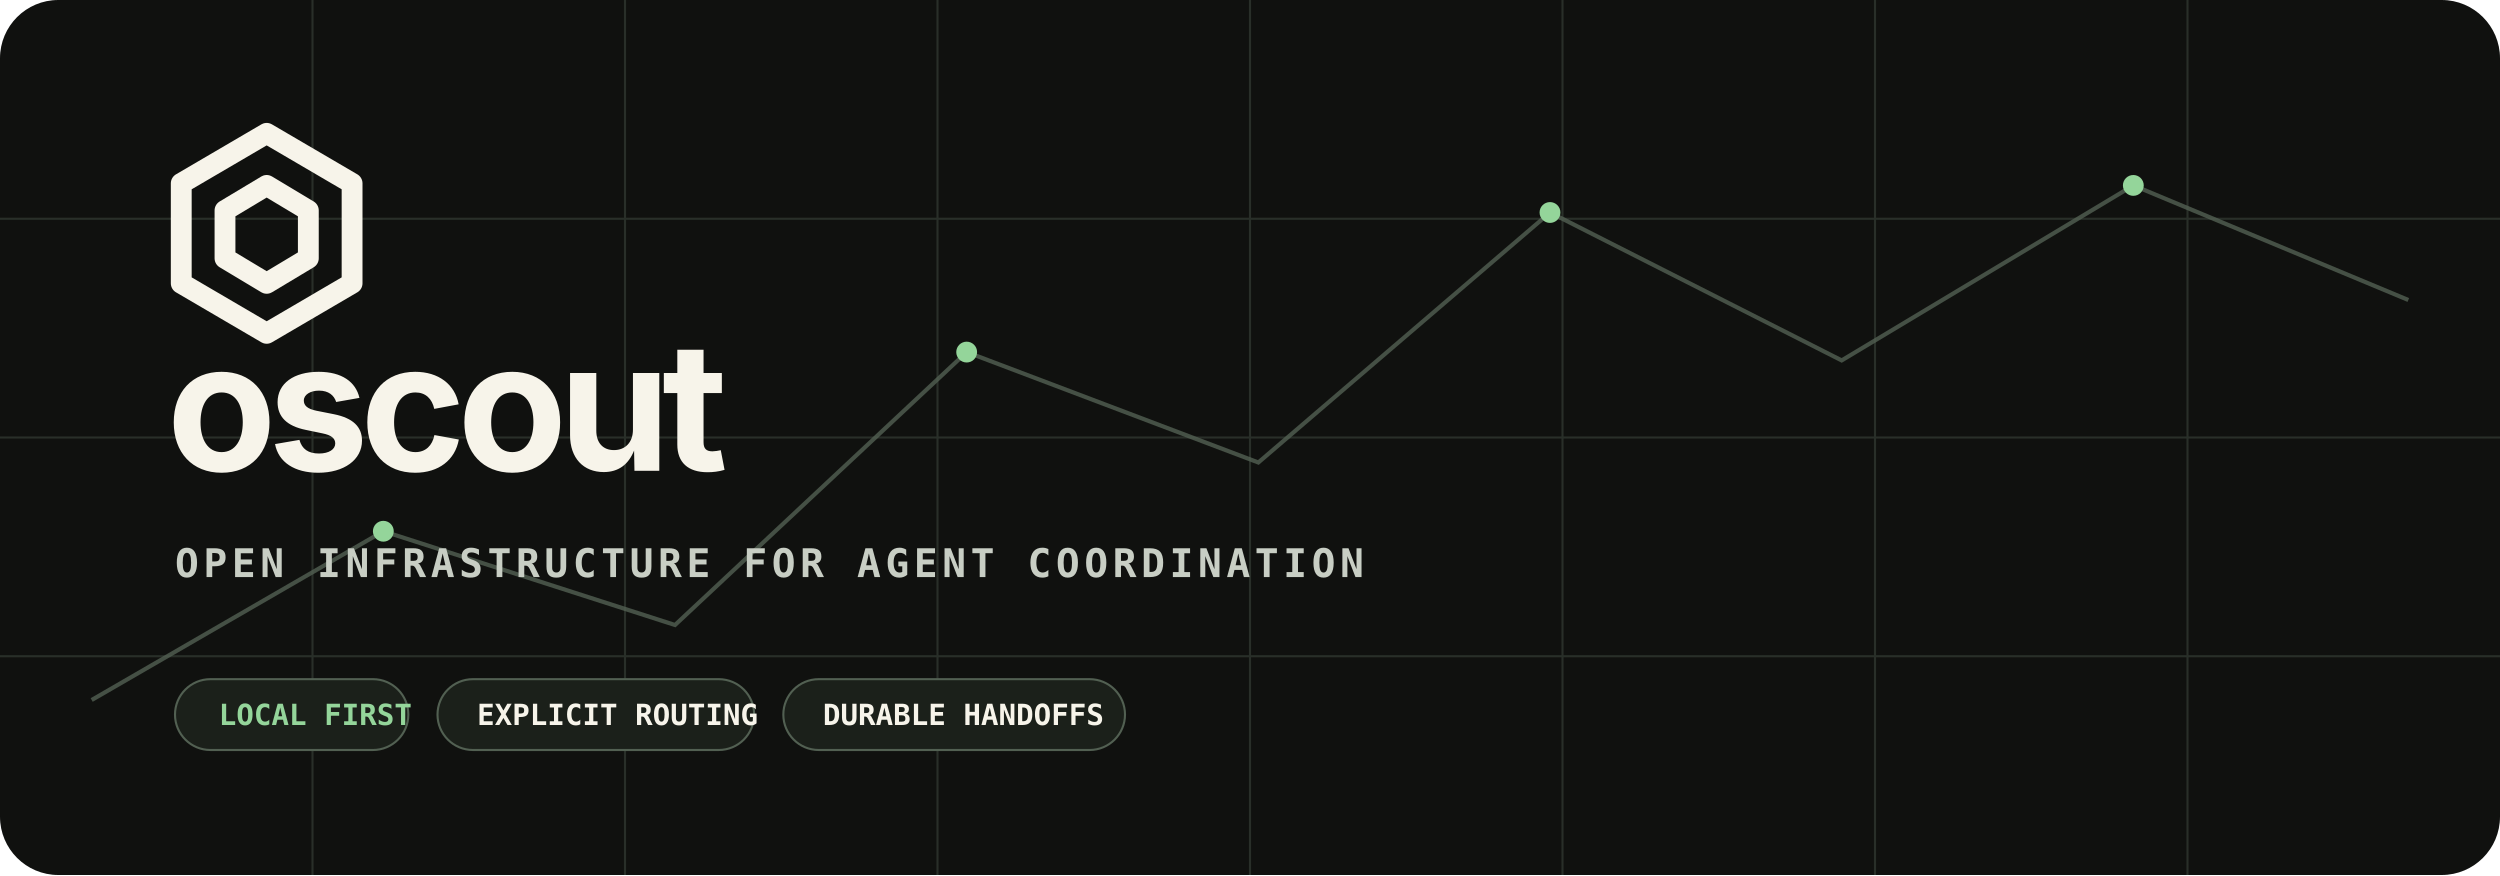
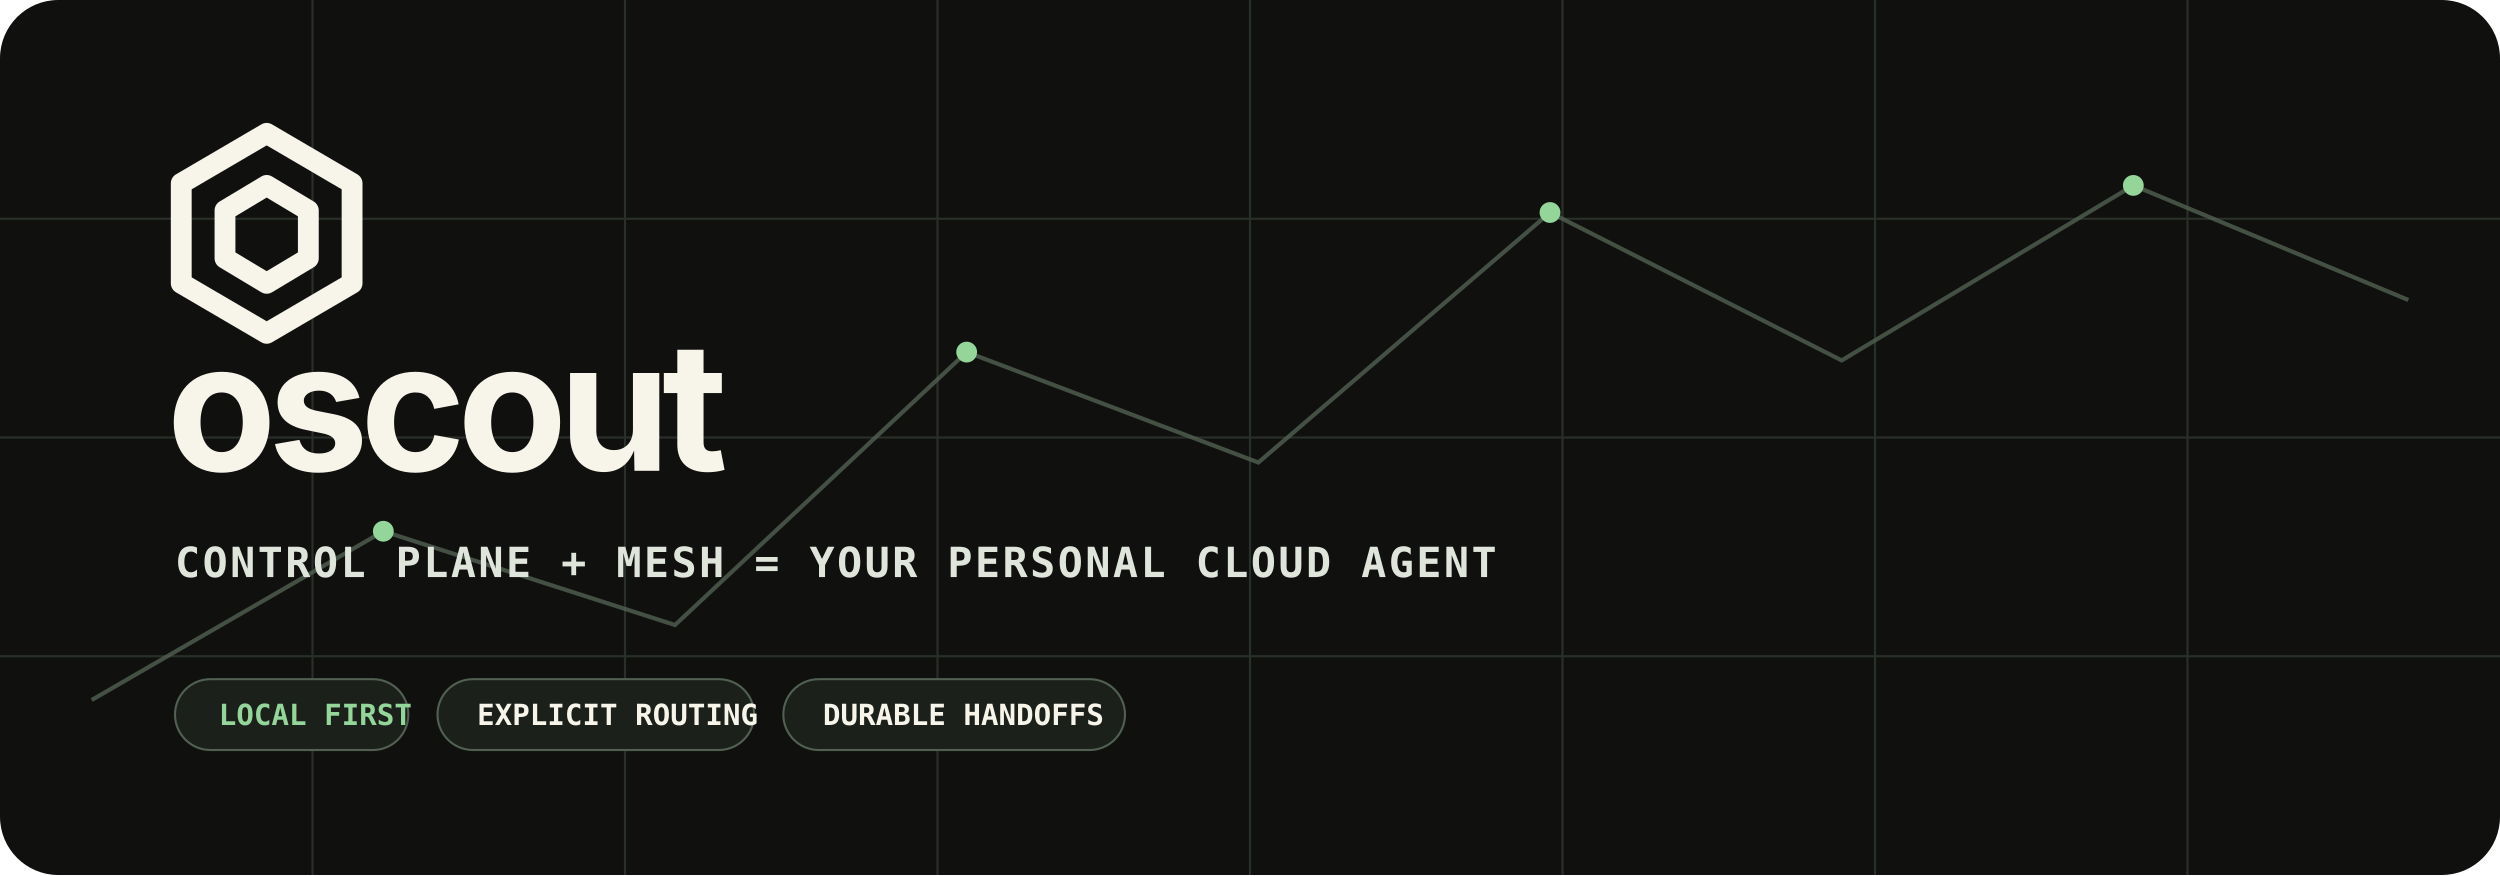
- <svg xmlns="http://www.w3.org/2000/svg" width="1200" height="420" viewBox="0 0 1200 420" role="img" aria-labelledby="title desc">
+ <svg xmlns="http://www.w3.org/2000/svg" width="1200" height="420" viewBox="0 0 1200 420" role="img" aria-labelledby="title desc" text-rendering="geometricPrecision">
  <rect width="1200" height="420" rx="28" fill="#10110f" />
  <g stroke="#394238" stroke-width="1" opacity=".62">
    <path d="M0 105h1200M0 210h1200M0 315h1200" />
    <path d="M150 0v420M300 0v420M450 0v420M600 0v420M750 0v420M900 0v420M1050 0v420" />
  </g>
  <g fill="none" stroke="#526052" stroke-width="2" opacity=".8">
    <path d="M44 336L184 255L324 300L464 169L604 222L744 102L884 173L1024 89L1156 144" />
  </g>
  <g fill="#94d59a">
    <circle cx="184" cy="255" r="5" />
    <circle cx="464" cy="169" r="5" />
    <circle cx="744" cy="102" r="5" />
    <circle cx="1024" cy="89" r="5" />
  </g>
  <g transform="translate(80 64)" fill="none" stroke="#f7f4ea" stroke-width="10" stroke-linejoin="round">
    <path d="M48 0l41 24v48L48 96 7 72V24z" />
    <path d="M48 25l20 12v23L48 72 28 60V37z" />
  </g>
  <text x="80" y="226" fill="#f7f4ea" font-family="ui-sans-serif, system-ui, -apple-system, BlinkMacSystemFont, Segoe UI, sans-serif" font-size="86" font-weight="750" letter-spacing="-4">oscout</text>
-   <text x="84" y="277" fill="#c8cec4" font-family="ui-monospace, SFMono-Regular, Menlo, monospace" font-size="19" font-weight="600" letter-spacing="2.2">OPEN INFRASTRUCTURE FOR AGENT COORDINATION</text>
+   <text x="84" y="277" fill="#e0e5dc" font-family="ui-monospace, SFMono-Regular, Menlo, monospace" font-size="20" font-weight="700" letter-spacing="1.2">CONTROL PLANE + MESH = YOUR PERSONAL CLOUD AGENT</text>
  <g transform="translate(84 326)" font-family="ui-monospace, SFMono-Regular, Menlo, monospace" font-size="14" font-weight="700">
    <rect width="112" height="34" rx="17" fill="#1b201a" stroke="#526052" />
    <text x="21" y="22" fill="#94d59a">LOCAL FIRST</text>
    <rect x="126" width="152" height="34" rx="17" fill="#1b201a" stroke="#526052" />
    <text x="145" y="22" fill="#f7f4ea">EXPLICIT ROUTING</text>
    <rect x="292" width="164" height="34" rx="17" fill="#1b201a" stroke="#526052" />
    <text x="311" y="22" fill="#f7f4ea">DURABLE HANDOFFS</text>
  </g>
</svg>
